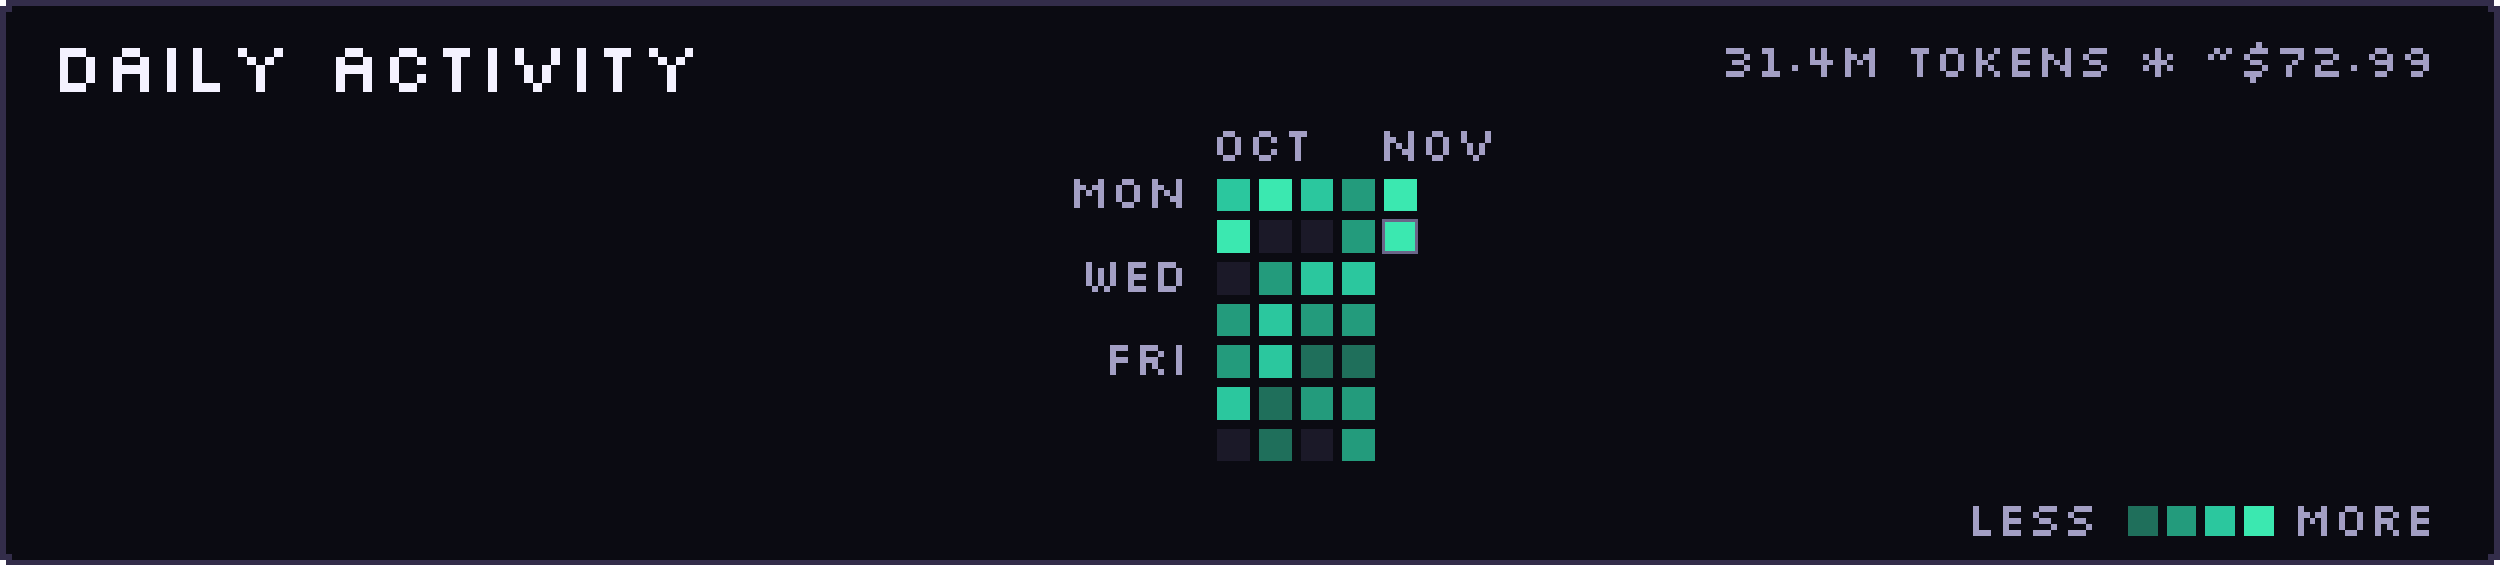
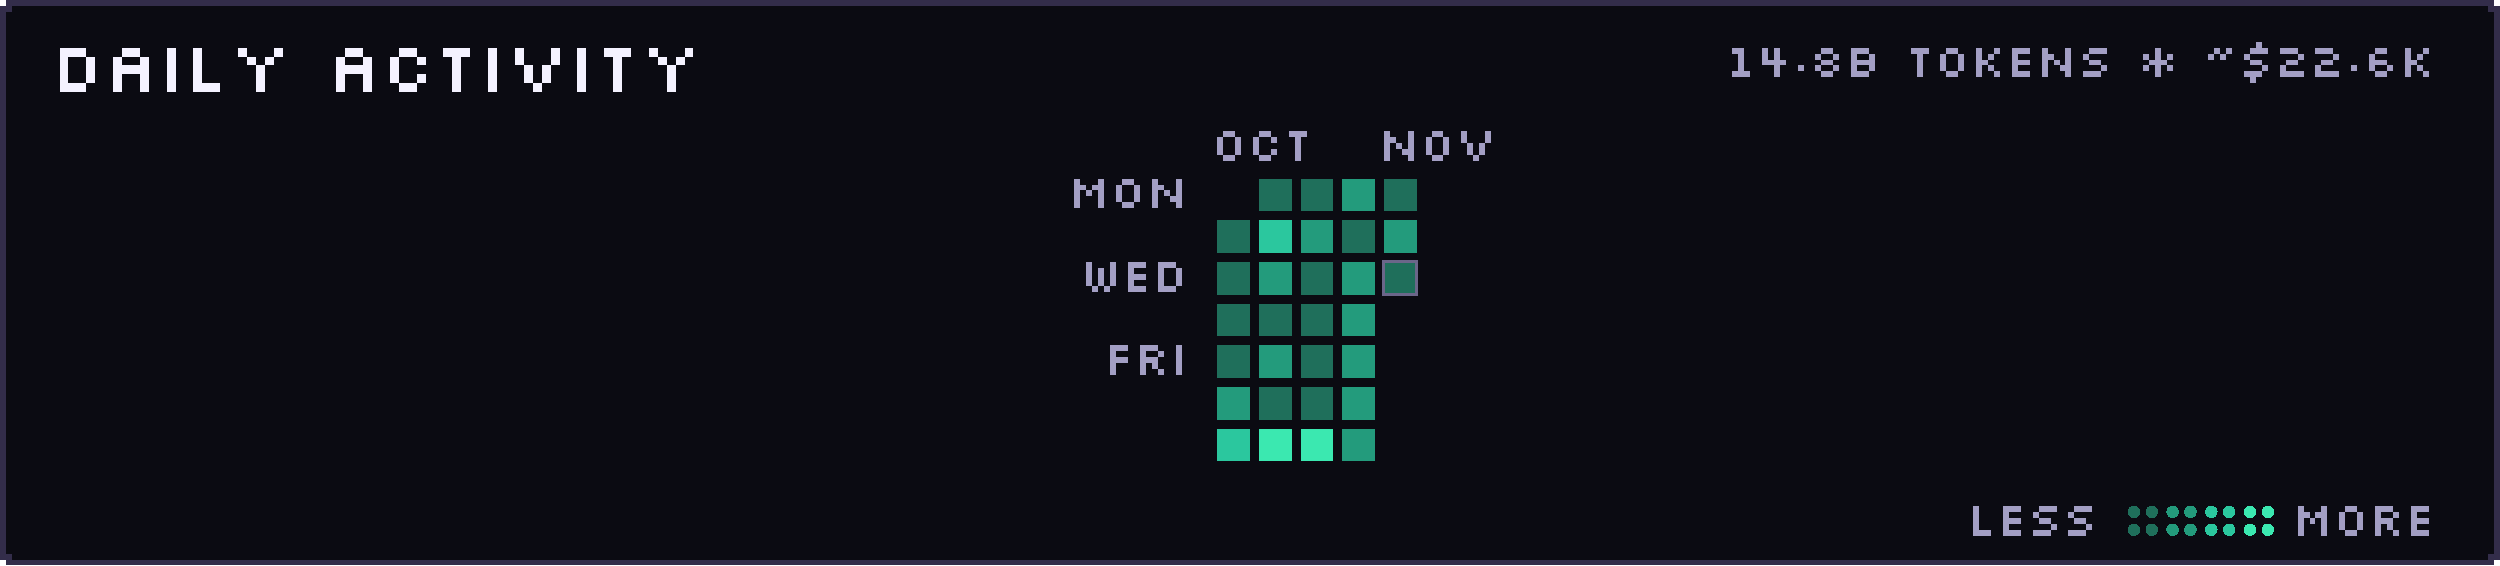
<svg xmlns="http://www.w3.org/2000/svg" width="840" height="190" viewBox="0 0 840 190" role="img" aria-labelledby="ti-chart-title ti-chart-desc">
  <g shape-rendering="crispEdges">
    <path d="M2 0h836v2h2v186h-2v2h-836v-2h-2v-186h2z" fill="#0b0b12" />
    <path d="M3 1h834v2h2v184h-2v2h-834v-2h-2v-184h2z" fill="none" stroke="#332d4a" stroke-width="2" shape-rendering="crispEdges" />
    <path d="M20 16h9v3h-9zM20 19h3v3h-3zM29 19h3v3h-3zM20 22h3v3h-3zM29 22h3v3h-3zM20 25h3v3h-3zM29 25h3v3h-3zM20 28h9v3h-9zM41 16h6v3h-6zM38 19h3v3h-3zM47 19h3v3h-3zM38 22h12v3h-12zM38 25h3v3h-3zM47 25h3v3h-3zM38 28h3v3h-3zM47 28h3v3h-3zM56 16h3v3h-3zM56 19h3v3h-3zM56 22h3v3h-3zM56 25h3v3h-3zM56 28h3v3h-3zM65 16h3v3h-3zM65 19h3v3h-3zM65 22h3v3h-3zM65 25h3v3h-3zM65 28h9v3h-9zM80 16h3v3h-3zM92 16h3v3h-3zM83 19h3v3h-3zM89 19h3v3h-3zM86 22h3v3h-3zM86 25h3v3h-3zM86 28h3v3h-3zM116 16h6v3h-6zM113 19h3v3h-3zM122 19h3v3h-3zM113 22h12v3h-12zM113 25h3v3h-3zM122 25h3v3h-3zM113 28h3v3h-3zM122 28h3v3h-3zM134 16h6v3h-6zM131 19h3v3h-3zM140 19h3v3h-3zM131 22h3v3h-3zM131 25h3v3h-3zM140 25h3v3h-3zM134 28h6v3h-6zM149 16h9v3h-9zM152 19h3v3h-3zM152 22h3v3h-3zM152 25h3v3h-3zM152 28h3v3h-3zM164 16h3v3h-3zM164 19h3v3h-3zM164 22h3v3h-3zM164 25h3v3h-3zM164 28h3v3h-3zM173 16h3v3h-3zM185 16h3v3h-3zM173 19h3v3h-3zM185 19h3v3h-3zM176 22h3v3h-3zM182 22h3v3h-3zM176 25h3v3h-3zM182 25h3v3h-3zM179 28h3v3h-3zM194 16h3v3h-3zM194 19h3v3h-3zM194 22h3v3h-3zM194 25h3v3h-3zM194 28h3v3h-3zM203 16h9v3h-9zM206 19h3v3h-3zM206 22h3v3h-3zM206 25h3v3h-3zM206 28h3v3h-3zM218 16h3v3h-3zM230 16h3v3h-3zM221 19h3v3h-3zM227 19h3v3h-3zM224 22h3v3h-3zM224 25h3v3h-3zM224 28h3v3h-3z" fill="#f4f2ff" shape-rendering="crispEdges" />
-     <path d="M580 16h6v2h-6zM586 18h2v2h-2zM582 20h4v2h-4zM586 22h2v2h-2zM580 24h6v2h-6zM592 16h4v2h-4zM594 18h2v2h-2zM594 20h2v2h-2zM594 22h2v2h-2zM592 24h6v2h-6zM602 22h2v2h-2zM608 16h2v2h-2zM612 16h2v2h-2zM608 18h2v2h-2zM612 18h2v2h-2zM608 20h8v2h-8zM612 22h2v2h-2zM612 24h2v2h-2zM620 16h2v2h-2zM628 16h2v2h-2zM620 18h4v2h-4zM626 18h4v2h-4zM620 20h2v2h-2zM624 20h2v2h-2zM628 20h2v2h-2zM620 22h2v2h-2zM628 22h2v2h-2zM620 24h2v2h-2zM628 24h2v2h-2zM642 16h6v2h-6zM644 18h2v2h-2zM644 20h2v2h-2zM644 22h2v2h-2zM644 24h2v2h-2zM654 16h4v2h-4zM652 18h2v2h-2zM658 18h2v2h-2zM652 20h2v2h-2zM658 20h2v2h-2zM652 22h2v2h-2zM658 22h2v2h-2zM654 24h4v2h-4zM664 16h2v2h-2zM670 16h2v2h-2zM664 18h2v2h-2zM668 18h2v2h-2zM664 20h4v2h-4zM664 22h2v2h-2zM668 22h2v2h-2zM664 24h2v2h-2zM670 24h2v2h-2zM676 16h6v2h-6zM676 18h2v2h-2zM676 20h6v2h-6zM676 22h2v2h-2zM676 24h6v2h-6zM686 16h2v2h-2zM694 16h2v2h-2zM686 18h4v2h-4zM694 18h2v2h-2zM686 20h2v2h-2zM690 20h2v2h-2zM694 20h2v2h-2zM686 22h2v2h-2zM692 22h4v2h-4zM686 24h2v2h-2zM694 24h2v2h-2zM702 16h6v2h-6zM700 18h2v2h-2zM702 20h4v2h-4zM706 22h2v2h-2zM700 24h6v2h-6zM724 16h2v2h-2zM720 18h2v2h-2zM724 18h2v2h-2zM728 18h2v2h-2zM722 20h6v2h-6zM720 22h2v2h-2zM724 22h2v2h-2zM728 22h2v2h-2zM724 24h2v2h-2zM744 16h2v2h-2zM748 16h2v2h-2zM742 18h2v2h-2zM746 18h2v2h-2zM758 14h2v2h-2zM756 16h6v2h-6zM754 18h2v2h-2zM756 20h4v2h-4zM760 22h2v2h-2zM754 24h6v2h-6zM756 26h2v2h-2zM766 16h8v2h-8zM772 18h2v2h-2zM770 20h2v2h-2zM768 22h2v2h-2zM768 24h2v2h-2zM778 16h6v2h-6zM784 18h2v2h-2zM780 20h4v2h-4zM778 22h2v2h-2zM778 24h8v2h-8zM790 22h2v2h-2zM798 16h4v2h-4zM796 18h2v2h-2zM802 18h2v2h-2zM798 20h6v2h-6zM802 22h2v2h-2zM798 24h4v2h-4zM810 16h4v2h-4zM808 18h2v2h-2zM814 18h2v2h-2zM810 20h6v2h-6zM814 22h2v2h-2zM810 24h4v2h-4z" fill="#a39fc4" shape-rendering="crispEdges" />
+     <path d="M582 16h4v2h-4zM584 18h2v2h-2zM584 20h2v2h-2zM584 22h2v2h-2zM582 24h6v2h-6zM592 16h2v2h-2zM596 16h2v2h-2zM592 18h2v2h-2zM596 18h2v2h-2zM592 20h8v2h-8zM596 22h2v2h-2zM596 24h2v2h-2zM604 22h2v2h-2zM612 16h4v2h-4zM610 18h2v2h-2zM616 18h2v2h-2zM612 20h4v2h-4zM610 22h2v2h-2zM616 22h2v2h-2zM612 24h4v2h-4zM622 16h6v2h-6zM622 18h2v2h-2zM628 18h2v2h-2zM622 20h8v2h-8zM622 22h2v2h-2zM628 22h2v2h-2zM622 24h6v2h-6zM642 16h6v2h-6zM644 18h2v2h-2zM644 20h2v2h-2zM644 22h2v2h-2zM644 24h2v2h-2zM654 16h4v2h-4zM652 18h2v2h-2zM658 18h2v2h-2zM652 20h2v2h-2zM658 20h2v2h-2zM652 22h2v2h-2zM658 22h2v2h-2zM654 24h4v2h-4zM664 16h2v2h-2zM670 16h2v2h-2zM664 18h2v2h-2zM668 18h2v2h-2zM664 20h4v2h-4zM664 22h2v2h-2zM668 22h2v2h-2zM664 24h2v2h-2zM670 24h2v2h-2zM676 16h6v2h-6zM676 18h2v2h-2zM676 20h6v2h-6zM676 22h2v2h-2zM676 24h6v2h-6zM686 16h2v2h-2zM694 16h2v2h-2zM686 18h4v2h-4zM694 18h2v2h-2zM686 20h2v2h-2zM690 20h2v2h-2zM694 20h2v2h-2zM686 22h2v2h-2zM692 22h4v2h-4zM686 24h2v2h-2zM694 24h2v2h-2zM702 16h6v2h-6zM700 18h2v2h-2zM702 20h4v2h-4zM706 22h2v2h-2zM700 24h6v2h-6zM724 16h2v2h-2zM720 18h2v2h-2zM724 18h2v2h-2zM728 18h2v2h-2zM722 20h6v2h-6zM720 22h2v2h-2zM724 22h2v2h-2zM728 22h2v2h-2zM724 24h2v2h-2zM744 16h2v2h-2zM748 16h2v2h-2zM742 18h2v2h-2zM746 18h2v2h-2zM758 14h2v2h-2zM756 16h6v2h-6zM754 18h2v2h-2zM756 20h4v2h-4zM760 22h2v2h-2zM754 24h6v2h-6zM756 26h2v2h-2zM766 16h6v2h-6zM772 18h2v2h-2zM768 20h4v2h-4zM766 22h2v2h-2zM766 24h8v2h-8zM778 16h6v2h-6zM784 18h2v2h-2zM780 20h4v2h-4zM778 22h2v2h-2zM778 24h8v2h-8zM790 22h2v2h-2zM798 16h4v2h-4zM796 18h2v2h-2zM796 20h6v2h-6zM796 22h2v2h-2zM802 22h2v2h-2zM798 24h4v2h-4zM808 16h2v2h-2zM814 16h2v2h-2zM808 18h2v2h-2zM812 18h2v2h-2zM808 20h4v2h-4zM808 22h2v2h-2zM812 22h2v2h-2zM808 24h2v2h-2zM814 24h2v2h-2z" fill="#a39fc4" shape-rendering="crispEdges" />
    <path d="M411 44h4v2h-4zM409 46h2v2h-2zM415 46h2v2h-2zM409 48h2v2h-2zM415 48h2v2h-2zM409 50h2v2h-2zM415 50h2v2h-2zM411 52h4v2h-4zM423 44h4v2h-4zM421 46h2v2h-2zM427 46h2v2h-2zM421 48h2v2h-2zM421 50h2v2h-2zM427 50h2v2h-2zM423 52h4v2h-4zM433 44h6v2h-6zM435 46h2v2h-2zM435 48h2v2h-2zM435 50h2v2h-2zM435 52h2v2h-2z" fill="#a39fc4" shape-rendering="crispEdges" />
    <path d="M465 44h2v2h-2zM473 44h2v2h-2zM465 46h4v2h-4zM473 46h2v2h-2zM465 48h2v2h-2zM469 48h2v2h-2zM473 48h2v2h-2zM465 50h2v2h-2zM471 50h4v2h-4zM465 52h2v2h-2zM473 52h2v2h-2zM481 44h4v2h-4zM479 46h2v2h-2zM485 46h2v2h-2zM479 48h2v2h-2zM485 48h2v2h-2zM479 50h2v2h-2zM485 50h2v2h-2zM481 52h4v2h-4zM491 44h2v2h-2zM499 44h2v2h-2zM491 46h2v2h-2zM499 46h2v2h-2zM493 48h2v2h-2zM497 48h2v2h-2zM493 50h2v2h-2zM497 50h2v2h-2zM495 52h2v2h-2z" fill="#a39fc4" shape-rendering="crispEdges" />
    <path d="M361 60h2v2h-2zM369 60h2v2h-2zM361 62h4v2h-4zM367 62h4v2h-4zM361 64h2v2h-2zM365 64h2v2h-2zM369 64h2v2h-2zM361 66h2v2h-2zM369 66h2v2h-2zM361 68h2v2h-2zM369 68h2v2h-2zM377 60h4v2h-4zM375 62h2v2h-2zM381 62h2v2h-2zM375 64h2v2h-2zM381 64h2v2h-2zM375 66h2v2h-2zM381 66h2v2h-2zM377 68h4v2h-4zM387 60h2v2h-2zM395 60h2v2h-2zM387 62h4v2h-4zM395 62h2v2h-2zM387 64h2v2h-2zM391 64h2v2h-2zM395 64h2v2h-2zM387 66h2v2h-2zM393 66h4v2h-4zM387 68h2v2h-2zM395 68h2v2h-2z" fill="#a39fc4" shape-rendering="crispEdges" />
    <path d="M365 88h2v2h-2zM373 88h2v2h-2zM365 90h2v2h-2zM369 90h2v2h-2zM373 90h2v2h-2zM365 92h2v2h-2zM369 92h2v2h-2zM373 92h2v2h-2zM365 94h2v2h-2zM369 94h2v2h-2zM373 94h2v2h-2zM367 96h2v2h-2zM371 96h2v2h-2zM379 88h6v2h-6zM379 90h2v2h-2zM379 92h6v2h-6zM379 94h2v2h-2zM379 96h6v2h-6zM389 88h6v2h-6zM389 90h2v2h-2zM395 90h2v2h-2zM389 92h2v2h-2zM395 92h2v2h-2zM389 94h2v2h-2zM395 94h2v2h-2zM389 96h6v2h-6z" fill="#a39fc4" shape-rendering="crispEdges" />
    <path d="M373 116h6v2h-6zM373 118h2v2h-2zM373 120h6v2h-6zM373 122h2v2h-2zM373 124h2v2h-2zM383 116h6v2h-6zM383 118h2v2h-2zM389 118h2v2h-2zM383 120h6v2h-6zM383 122h2v2h-2zM387 122h2v2h-2zM383 124h2v2h-2zM389 124h2v2h-2zM395 116h2v2h-2zM395 118h2v2h-2zM395 120h2v2h-2zM395 122h2v2h-2zM395 124h2v2h-2z" fill="#a39fc4" shape-rendering="crispEdges" />
-     <rect x="409" y="60" width="11" height="11" fill="#2bc79e" />
-     <rect x="409" y="74" width="11" height="11" fill="#3be8b0" />
-     <rect x="409" y="88" width="11" height="11" fill="#1b1928" />
-     <rect x="409" y="102" width="11" height="11" fill="#239b7c" />
-     <rect x="409" y="116" width="11" height="11" fill="#239b7c" />
-     <rect x="409" y="130" width="11" height="11" fill="#2bc79e" />
-     <rect x="409" y="144" width="11" height="11" fill="#1b1928" />
-     <rect x="423" y="60" width="11" height="11" fill="#3be8b0" />
-     <rect x="423" y="74" width="11" height="11" fill="#1b1928" />
+     <rect x="409" y="74" width="11" height="11" fill="#1f6f5b" />
+     <rect x="409" y="88" width="11" height="11" fill="#1f6f5b" />
+     <rect x="409" y="102" width="11" height="11" fill="#1f6f5b" />
+     <rect x="409" y="116" width="11" height="11" fill="#1f6f5b" />
+     <rect x="409" y="130" width="11" height="11" fill="#239b7c" />
+     <rect x="409" y="144" width="11" height="11" fill="#2bc79e" />
+     <rect x="423" y="60" width="11" height="11" fill="#1f6f5b" />
+     <rect x="423" y="74" width="11" height="11" fill="#2bc79e" />
    <rect x="423" y="88" width="11" height="11" fill="#239b7c" />
-     <rect x="423" y="102" width="11" height="11" fill="#2bc79e" />
-     <rect x="423" y="116" width="11" height="11" fill="#2bc79e" />
+     <rect x="423" y="102" width="11" height="11" fill="#1f6f5b" />
+     <rect x="423" y="116" width="11" height="11" fill="#239b7c" />
    <rect x="423" y="130" width="11" height="11" fill="#1f6f5b" />
-     <rect x="423" y="144" width="11" height="11" fill="#1f6f5b" />
-     <rect x="437" y="60" width="11" height="11" fill="#2bc79e" />
-     <rect x="437" y="74" width="11" height="11" fill="#1b1928" />
-     <rect x="437" y="88" width="11" height="11" fill="#2bc79e" />
-     <rect x="437" y="102" width="11" height="11" fill="#239b7c" />
+     <rect x="423" y="144" width="11" height="11" fill="#3be8b0" />
+     <rect x="437" y="60" width="11" height="11" fill="#1f6f5b" />
+     <rect x="437" y="74" width="11" height="11" fill="#239b7c" />
+     <rect x="437" y="88" width="11" height="11" fill="#1f6f5b" />
+     <rect x="437" y="102" width="11" height="11" fill="#1f6f5b" />
    <rect x="437" y="116" width="11" height="11" fill="#1f6f5b" />
-     <rect x="437" y="130" width="11" height="11" fill="#239b7c" />
-     <rect x="437" y="144" width="11" height="11" fill="#1b1928" />
+     <rect x="437" y="130" width="11" height="11" fill="#1f6f5b" />
+     <rect x="437" y="144" width="11" height="11" fill="#3be8b0" />
    <rect x="451" y="60" width="11" height="11" fill="#239b7c" />
-     <rect x="451" y="74" width="11" height="11" fill="#239b7c" />
-     <rect x="451" y="88" width="11" height="11" fill="#2bc79e" />
+     <rect x="451" y="74" width="11" height="11" fill="#1f6f5b" />
+     <rect x="451" y="88" width="11" height="11" fill="#239b7c" />
    <rect x="451" y="102" width="11" height="11" fill="#239b7c" />
-     <rect x="451" y="116" width="11" height="11" fill="#1f6f5b" />
+     <rect x="451" y="116" width="11" height="11" fill="#239b7c" />
    <rect x="451" y="130" width="11" height="11" fill="#239b7c" />
    <rect x="451" y="144" width="11" height="11" fill="#239b7c" />
-     <rect x="465" y="60" width="11" height="11" fill="#3be8b0" />
-     <rect x="465" y="74" width="11" height="11" fill="#3be8b0" />
-     <path d="M465 74h11v11h-11z" fill="none" stroke="#6b6689" stroke-width="1" shape-rendering="crispEdges" />
+     <rect x="465" y="60" width="11" height="11" fill="#1f6f5b" />
+     <rect x="465" y="74" width="11" height="11" fill="#239b7c" />
+     <rect x="465" y="88" width="11" height="11" fill="#1f6f5b" />
+     <path d="M465 88h11v11h-11z" fill="none" stroke="#6b6689" stroke-width="1" shape-rendering="crispEdges" />
    <path d="M663 170h2v2h-2zM663 172h2v2h-2zM663 174h2v2h-2zM663 176h2v2h-2zM663 178h6v2h-6zM673 170h6v2h-6zM673 172h2v2h-2zM673 174h6v2h-6zM673 176h2v2h-2zM673 178h6v2h-6zM685 170h6v2h-6zM683 172h2v2h-2zM685 174h4v2h-4zM689 176h2v2h-2zM683 178h6v2h-6zM697 170h6v2h-6zM695 172h2v2h-2zM697 174h4v2h-4zM701 176h2v2h-2zM695 178h6v2h-6z" fill="#a39fc4" shape-rendering="crispEdges" />
-     <rect x="715" y="170" width="10" height="10" fill="#1f6f5b" />
-     <rect x="728" y="170" width="10" height="10" fill="#239b7c" />
-     <rect x="741" y="170" width="10" height="10" fill="#2bc79e" />
-     <rect x="754" y="170" width="10" height="10" fill="#3be8b0" />
+     <g fill="#1f6f5b">
+       <circle cx="717" cy="172" r="2.1" />
+       <circle cx="723" cy="172" r="2.1" />
+       <circle cx="717" cy="178" r="2.1" />
+       <circle cx="723" cy="178" r="2.1" />
+     </g>
+     <g fill="#239b7c">
+       <circle cx="730" cy="172" r="2.1" />
+       <circle cx="736" cy="172" r="2.1" />
+       <circle cx="730" cy="178" r="2.1" />
+       <circle cx="736" cy="178" r="2.1" />
+     </g>
+     <g fill="#2bc79e">
+       <circle cx="743" cy="172" r="2.1" />
+       <circle cx="749" cy="172" r="2.1" />
+       <circle cx="743" cy="178" r="2.1" />
+       <circle cx="749" cy="178" r="2.1" />
+     </g>
+     <g fill="#3be8b0">
+       <circle cx="756" cy="172" r="2.1" />
+       <circle cx="762" cy="172" r="2.1" />
+       <circle cx="756" cy="178" r="2.1" />
+       <circle cx="762" cy="178" r="2.1" />
+     </g>
    <path d="M772 170h2v2h-2zM780 170h2v2h-2zM772 172h4v2h-4zM778 172h4v2h-4zM772 174h2v2h-2zM776 174h2v2h-2zM780 174h2v2h-2zM772 176h2v2h-2zM780 176h2v2h-2zM772 178h2v2h-2zM780 178h2v2h-2zM788 170h4v2h-4zM786 172h2v2h-2zM792 172h2v2h-2zM786 174h2v2h-2zM792 174h2v2h-2zM786 176h2v2h-2zM792 176h2v2h-2zM788 178h4v2h-4zM798 170h6v2h-6zM798 172h2v2h-2zM804 172h2v2h-2zM798 174h6v2h-6zM798 176h2v2h-2zM802 176h2v2h-2zM798 178h2v2h-2zM804 178h2v2h-2zM810 170h6v2h-6zM810 172h2v2h-2zM810 174h6v2h-6zM810 176h2v2h-2zM810 178h6v2h-6z" fill="#a39fc4" shape-rendering="crispEdges" />
  </g>
</svg>
